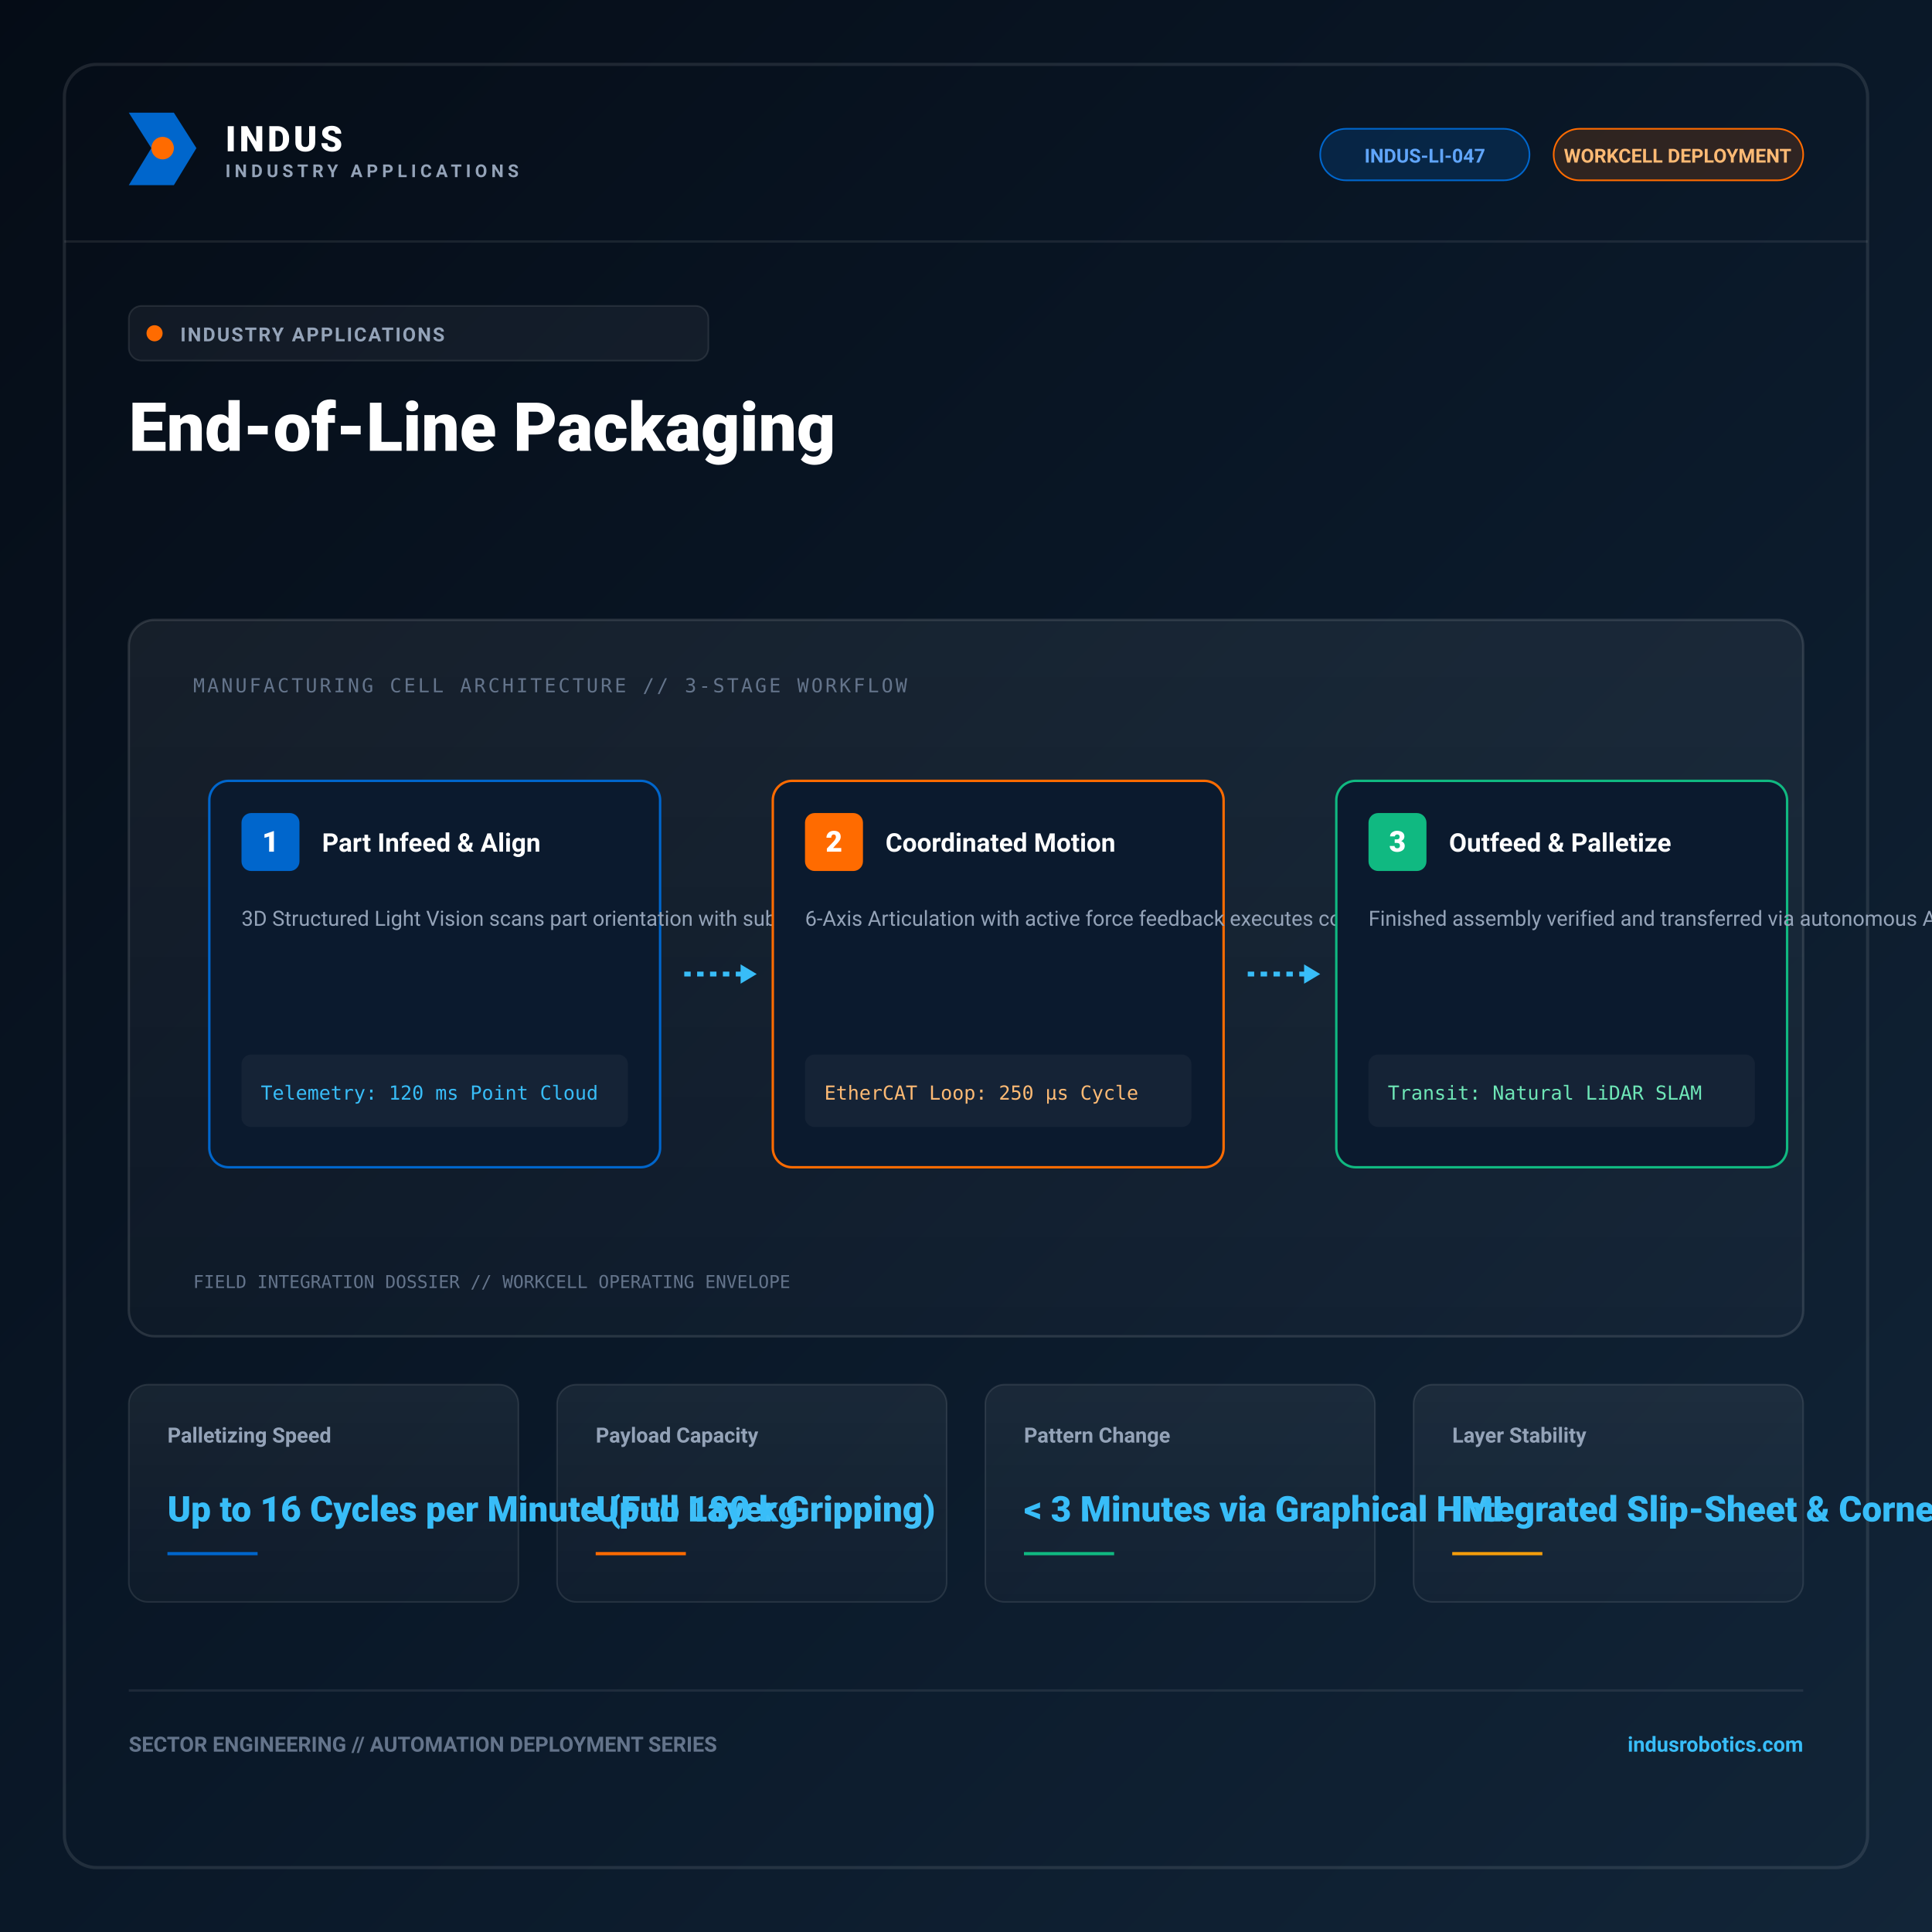
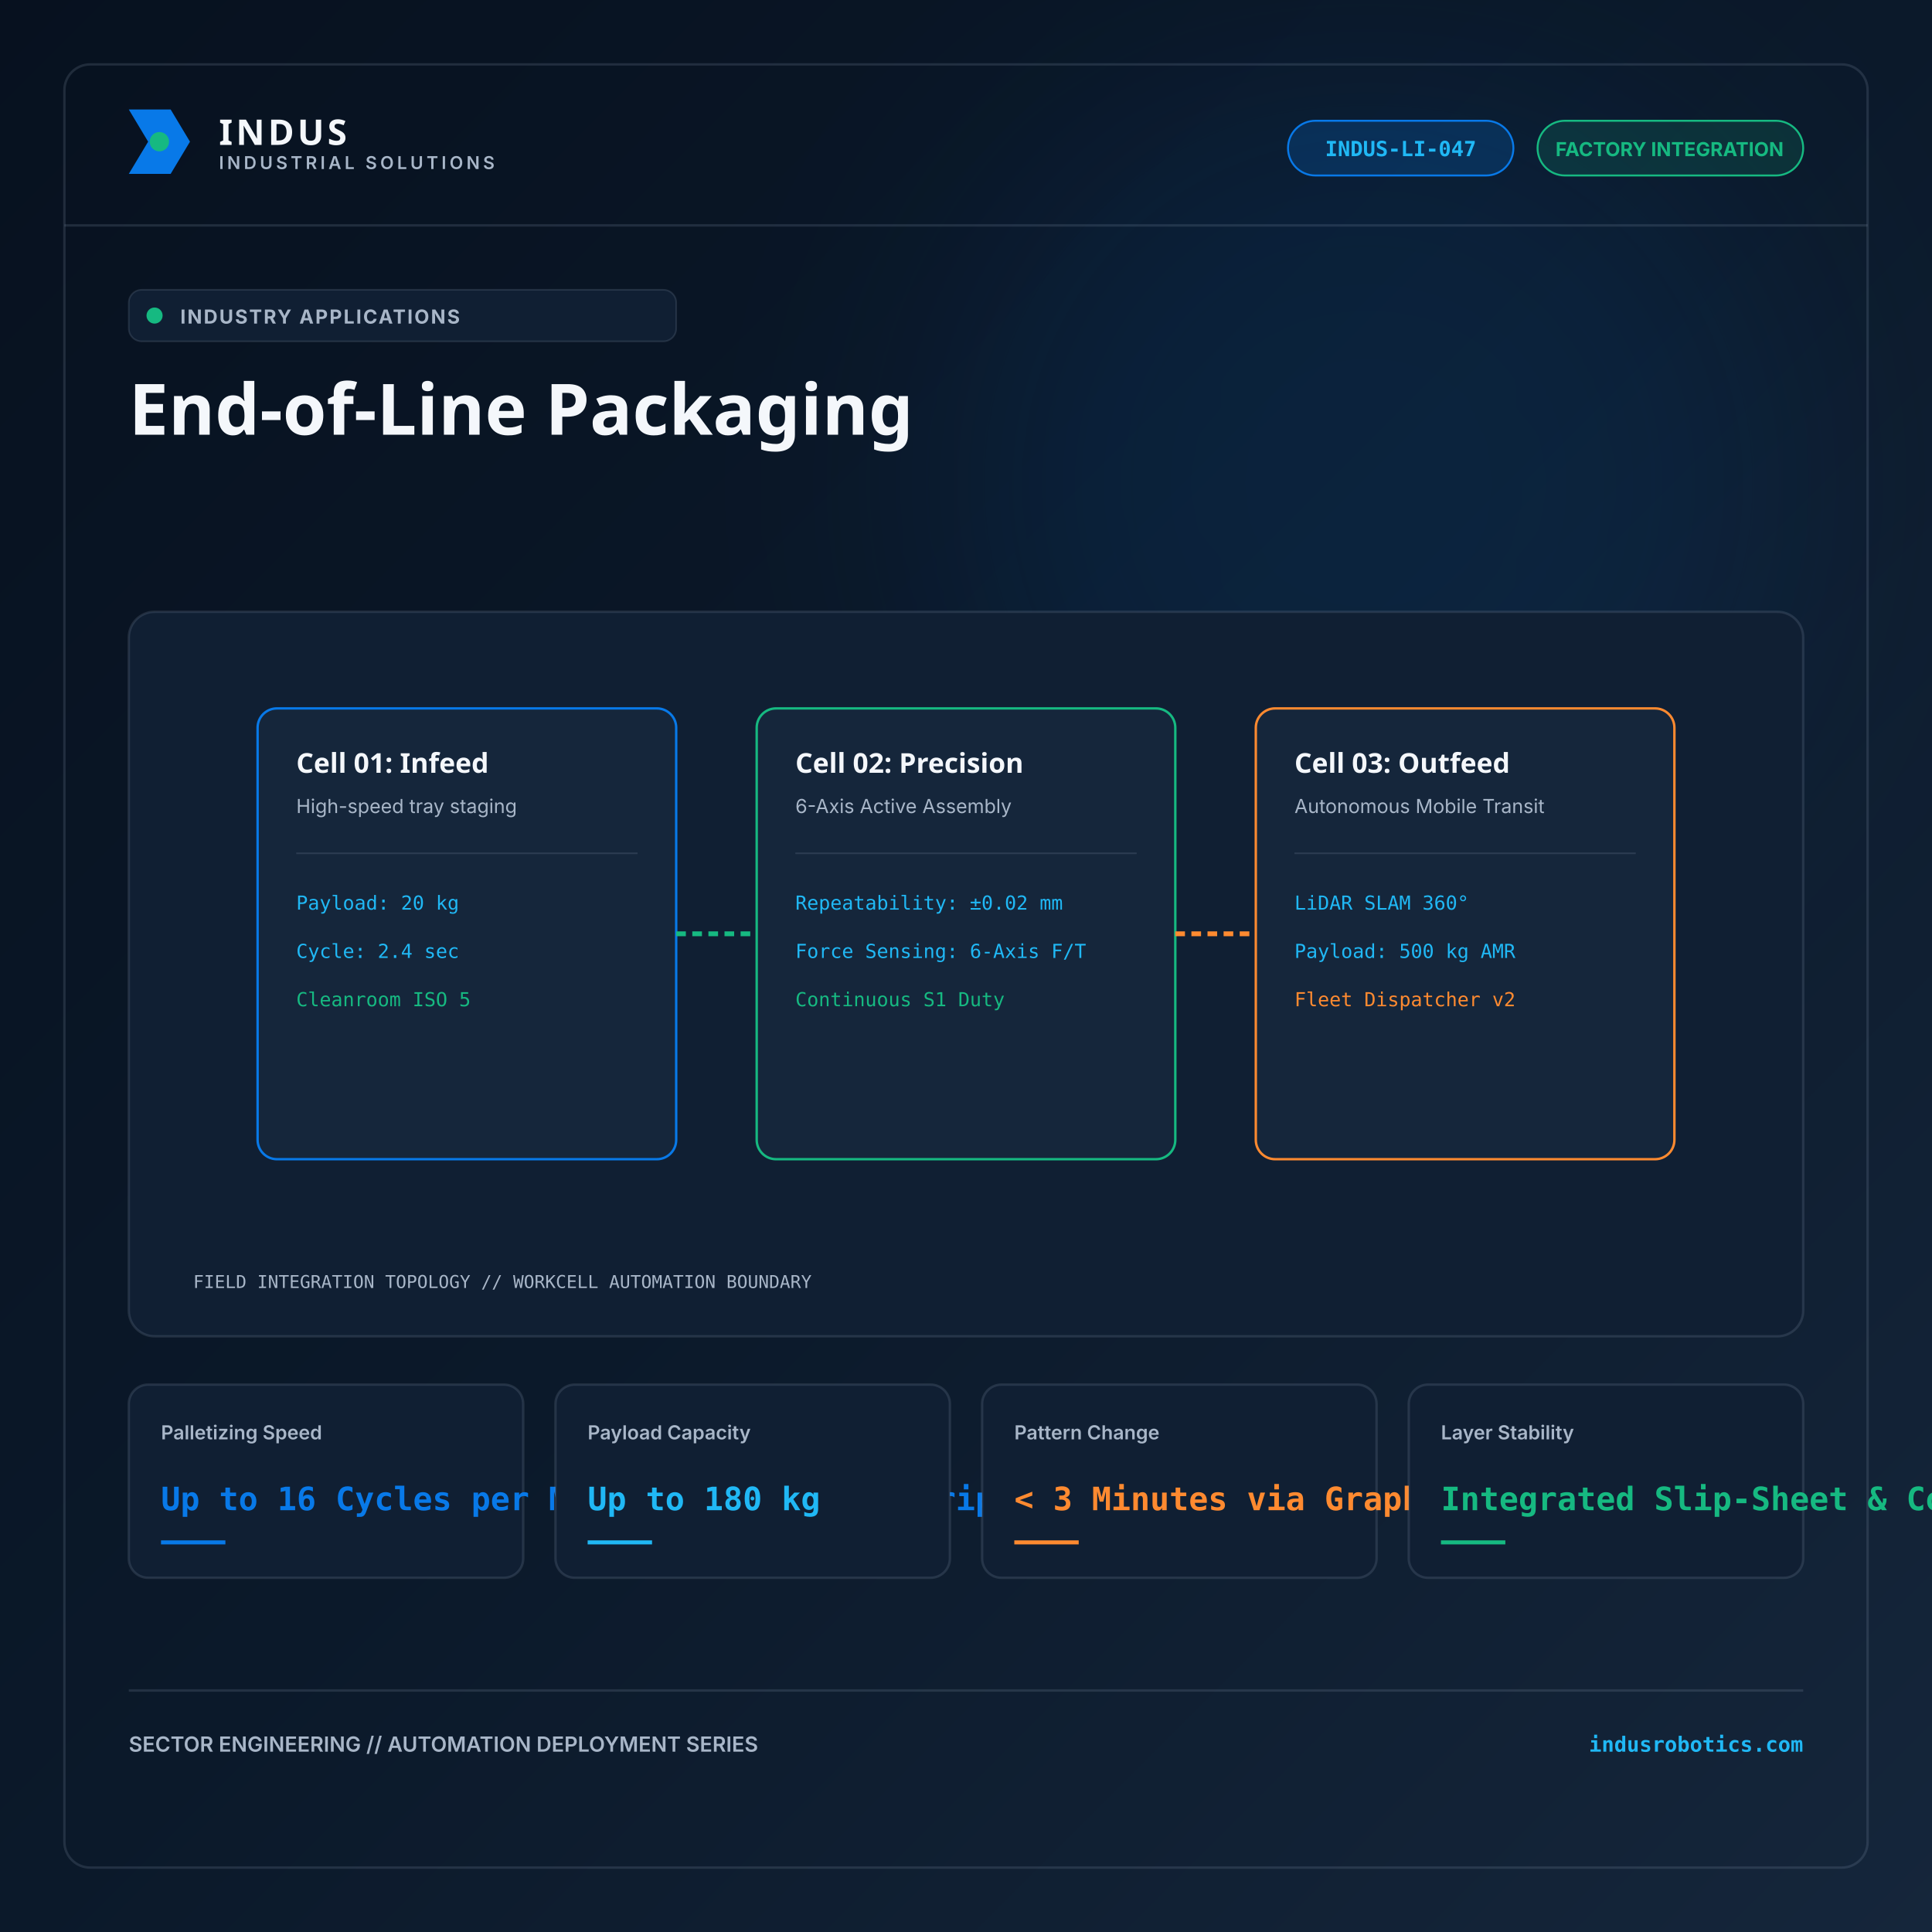
<svg xmlns="http://www.w3.org/2000/svg" viewBox="0 0 1200 1200" width="1200" height="1200">
  <defs>
    <linearGradient id="bgGradC" x1="0%" y1="0%" x2="100%" y2="100%">
-       <stop offset="0%" stop-color="#050C16" />
-       <stop offset="50%" stop-color="#0A1828" />
-       <stop offset="100%" stop-color="#122538" />
-     </linearGradient>
-     <linearGradient id="cardGrad" x1="0%" y1="0%" x2="0%" y2="100%">
-       <stop offset="0%" stop-color="rgba(255,255,255,0.06)" />
-       <stop offset="100%" stop-color="rgba(255,255,255,0.02)" />
+       <stop offset="0%" stop-color="#07111F" />
+       <stop offset="50%" stop-color="#0B192A" />
+       <stop offset="100%" stop-color="#15263B" />
    </linearGradient>
  </defs>
  <rect width="1200" height="1200" fill="url(#bgGradC)" />
-   <rect x="40" y="40" width="1120" height="1120" rx="20" fill="none" stroke="rgba(255,255,255,0.1)" stroke-width="2" />
-   <line x1="40" y1="150" x2="1160" y2="150" stroke="rgba(255,255,255,0.08)" stroke-width="1.5" />
-   <g transform="translate(80, 70)">
-     <polygon points="0,0 28,0 42,22 28,45 0,45 14,22" fill="#0066CC" />
-     <circle cx="21" cy="22" r="7" fill="#FF6B00" />
-     <text x="60" y="24" font-family="-apple-system, BlinkMacSystemFont, 'Segoe UI', Roboto, sans-serif" font-weight="900" font-size="22" fill="#FFFFFF" letter-spacing="2">INDUS</text>
-     <text x="60" y="40" font-family="-apple-system, BlinkMacSystemFont, 'Segoe UI', Roboto, sans-serif" font-weight="600" font-size="11" fill="#94A3B8" letter-spacing="2.5">INDUSTRY APPLICATIONS</text>
+   <circle cx="850" cy="300" r="260" fill="#0879E8" opacity="0.1" filter="blur(80px)" />
+   <rect x="40" y="40" width="1120" height="1120" rx="16" fill="none" stroke="rgba(148, 163, 184, 0.18)" stroke-width="1.5" />
+   <line x1="40" y1="140" x2="1160" y2="140" stroke="rgba(148, 163, 184, 0.18)" stroke-width="1.5" />
+   <g transform="translate(80, 68)">
+     <polygon points="0,0 26,0 38,20 26,40 0,40 12,20" fill="#0879E8" />
+     <circle cx="19" cy="20" r="6" fill="#16B981" />
+     <text x="56" y="22" font-family="'Manrope', sans-serif" font-weight="900" font-size="22" fill="#F4F7FB" letter-spacing="2">INDUS</text>
+     <text x="56" y="37" font-family="'Inter', sans-serif" font-weight="600" font-size="11" fill="#A8B6C8" letter-spacing="2">INDUSTRIAL SOLUTIONS</text>
  </g>
-   <g transform="translate(820, 80)">
-     <rect x="0" y="0" width="130" height="32" rx="16" fill="rgba(0,102,204,0.2)" stroke="#0066CC" stroke-width="1" />
-     <text x="65" y="21" font-family="-apple-system, BlinkMacSystemFont, 'Segoe UI', Roboto, sans-serif" font-weight="700" font-size="12" fill="#60A5FA" text-anchor="middle">INDUS-LI-047</text>
-     <rect x="145" y="0" width="155" height="32" rx="16" fill="rgba(255,107,0,0.15)" stroke="#FF6B00" stroke-width="1" />
-     <text x="222" y="21" font-family="-apple-system, BlinkMacSystemFont, 'Segoe UI', Roboto, sans-serif" font-weight="700" font-size="12" fill="#FDBA74" text-anchor="middle">WORKCELL DEPLOYMENT</text>
+   <g transform="translate(800, 75)">
+     <rect x="0" y="0" width="140" height="34" rx="17" fill="rgba(8, 121, 232, 0.2)" stroke="#0879E8" stroke-width="1.2" />
+     <text x="70" y="22" font-family="'JetBrains Mono', monospace" font-weight="700" font-size="13" fill="#20B8F5" text-anchor="middle">INDUS-LI-047</text>
+     <rect x="155" y="0" width="165" height="34" rx="17" fill="rgba(22, 185, 129, 0.15)" stroke="#16B981" stroke-width="1.2" />
+     <text x="237" y="22" font-family="'Inter', sans-serif" font-weight="700" font-size="12" fill="#16B981" text-anchor="middle">FACTORY INTEGRATION</text>
  </g>
-   <g transform="translate(80, 190)">
-     <rect x="0" y="0" width="360" height="34" rx="8" fill="rgba(255,255,255,0.05)" stroke="rgba(255,255,255,0.1)" stroke-width="1" />
-     <circle cx="16" cy="17" r="5" fill="#FF6B00" />
-     <text x="32" y="22" font-family="-apple-system, BlinkMacSystemFont, 'Segoe UI', Roboto, sans-serif" font-weight="700" font-size="12" fill="#94A3B8" letter-spacing="1">INDUSTRY APPLICATIONS</text>
+   <g transform="translate(80, 180)">
+     <rect x="0" y="0" width="340" height="32" rx="8" fill="#101F33" stroke="rgba(148, 163, 184, 0.18)" stroke-width="1" />
+     <circle cx="16" cy="16" r="5" fill="#16B981" />
+     <text x="32" y="21" font-family="'Inter', sans-serif" font-weight="700" font-size="12" fill="#A8B6C8" letter-spacing="1">INDUSTRY APPLICATIONS</text>
  </g>
-   <text x="80" y="280" font-family="-apple-system, BlinkMacSystemFont, 'Segoe UI', Roboto, sans-serif" font-weight="800" font-size="42" fill="#FFFFFF">
+   <text x="80" y="270" font-family="'Manrope', sans-serif" font-weight="900" font-size="44" fill="#F4F7FB">
    <tspan x="80" dy="0">End-of-Line Packaging</tspan>
-     <tspan x="80" dy="50" fill="#38BDF8" />
+     <tspan x="80" dy="54" fill="#16B981" />
  </text>
-   <g transform="translate(80, 385)">
-     <rect width="1040" height="445" rx="16" fill="url(#cardGrad)" stroke="rgba(255,255,255,0.12)" stroke-width="1.5" />
-     <text x="40" y="45" font-family="monospace" font-size="12" fill="#64748B" letter-spacing="1.5">MANUFACTURING CELL ARCHITECTURE // 3-STAGE WORKFLOW</text>
-     <g transform="translate(50, 100)">
-       <g transform="translate(0, 0)">
-         <rect width="280" height="240" rx="12" fill="#0B1A2E" stroke="#0066CC" stroke-width="1.5" />
-         <rect x="20" y="20" width="36" height="36" rx="6" fill="#0066CC" />
-         <text x="38" y="44" font-family="-apple-system, BlinkMacSystemFont, 'Segoe UI', Roboto, sans-serif" font-weight="900" font-size="18" fill="#FFFFFF" text-anchor="middle">1</text>
-         <text x="70" y="44" font-family="-apple-system, BlinkMacSystemFont, 'Segoe UI', Roboto, sans-serif" font-weight="700" font-size="16" fill="#FFFFFF">Part Infeed &amp; Align</text>
-         <text x="20" y="90" font-family="-apple-system, BlinkMacSystemFont, 'Segoe UI', Roboto, sans-serif" font-size="13" fill="#94A3B8">3D Structured Light Vision scans part orientation with sub-millimeter precision.</text>
-         <rect x="20" y="170" width="240" height="45" rx="6" fill="rgba(255,255,255,0.04)" />
-         <text x="32" y="198" font-family="monospace" font-size="12" fill="#38BDF8">Telemetry: 120 ms Point Cloud</text>
-       </g>
-       <path d="M 295 120 L 335 120" stroke="#38BDF8" stroke-width="3" stroke-dasharray="4 4" />
-       <polygon points="340,120 330,114 330,126" fill="#38BDF8" />
-       <g transform="translate(350, 0)">
-         <rect width="280" height="240" rx="12" fill="#0B1A2E" stroke="#FF6B00" stroke-width="1.5" />
-         <rect x="20" y="20" width="36" height="36" rx="6" fill="#FF6B00" />
-         <text x="38" y="44" font-family="-apple-system, BlinkMacSystemFont, 'Segoe UI', Roboto, sans-serif" font-weight="900" font-size="18" fill="#FFFFFF" text-anchor="middle">2</text>
-         <text x="70" y="44" font-family="-apple-system, BlinkMacSystemFont, 'Segoe UI', Roboto, sans-serif" font-weight="700" font-size="16" fill="#FFFFFF">Coordinated Motion</text>
-         <text x="20" y="90" font-family="-apple-system, BlinkMacSystemFont, 'Segoe UI', Roboto, sans-serif" font-size="13" fill="#94A3B8">6-Axis Articulation with active force feedback executes contouring.</text>
-         <rect x="20" y="170" width="240" height="45" rx="6" fill="rgba(255,255,255,0.04)" />
-         <text x="32" y="198" font-family="monospace" font-size="12" fill="#FDBA74">EtherCAT Loop: 250 µs Cycle</text>
-       </g>
-       <path d="M 645 120 L 685 120" stroke="#38BDF8" stroke-width="3" stroke-dasharray="4 4" />
-       <polygon points="690,120 680,114 680,126" fill="#38BDF8" />
-       <g transform="translate(700, 0)">
-         <rect width="280" height="240" rx="12" fill="#0B1A2E" stroke="#10B981" stroke-width="1.5" />
-         <rect x="20" y="20" width="36" height="36" rx="6" fill="#10B981" />
-         <text x="38" y="44" font-family="-apple-system, BlinkMacSystemFont, 'Segoe UI', Roboto, sans-serif" font-weight="900" font-size="18" fill="#FFFFFF" text-anchor="middle">3</text>
-         <text x="70" y="44" font-family="-apple-system, BlinkMacSystemFont, 'Segoe UI', Roboto, sans-serif" font-weight="700" font-size="16" fill="#FFFFFF">Outfeed &amp; Palletize</text>
-         <text x="20" y="90" font-family="-apple-system, BlinkMacSystemFont, 'Segoe UI', Roboto, sans-serif" font-size="13" fill="#94A3B8">Finished assembly verified and transferred via autonomous AMR fleet.</text>
-         <rect x="20" y="170" width="240" height="45" rx="6" fill="rgba(255,255,255,0.04)" />
-         <text x="32" y="198" font-family="monospace" font-size="12" fill="#6EE7B7">Transit: Natural LiDAR SLAM</text>
-       </g>
+   <g transform="translate(80, 380)">
+     <rect width="1040" height="450" rx="16" fill="#101F33" stroke="rgba(148, 163, 184, 0.18)" stroke-width="1.5" />
+     <g transform="translate(80, 60)">
+       <rect width="260" height="280" rx="12" fill="#15263B" stroke="#0879E8" stroke-width="1.5" />
+       <text x="24" y="40" font-family="'Manrope', sans-serif" font-size="17" font-weight="800" fill="#F4F7FB">Cell 01: Infeed</text>
+       <text x="24" y="65" font-family="'Inter', sans-serif" font-size="12" fill="#A8B6C8">High-speed tray staging</text>
+       <line x1="24" y1="90" x2="236" y2="90" stroke="rgba(148, 163, 184, 0.18)" stroke-width="1" />
+       <text x="24" y="125" font-family="'JetBrains Mono', monospace" font-size="12" fill="#20B8F5">Payload: 20 kg</text>
+       <text x="24" y="155" font-family="'JetBrains Mono', monospace" font-size="12" fill="#20B8F5">Cycle: 2.4 sec</text>
+       <text x="24" y="185" font-family="'JetBrains Mono', monospace" font-size="12" fill="#16B981">Cleanroom ISO 5</text>
    </g>
-     <text x="40" y="415" font-family="monospace" font-size="11" fill="#64748B">FIELD INTEGRATION DOSSIER // WORKCELL OPERATING ENVELOPE</text>
+     <line x1="340" y1="200" x2="390" y2="200" stroke="#16B981" stroke-width="3" stroke-dasharray="6 4" />
+     <g transform="translate(390, 60)">
+       <rect width="260" height="280" rx="12" fill="#15263B" stroke="#16B981" stroke-width="1.5" />
+       <text x="24" y="40" font-family="'Manrope', sans-serif" font-size="17" font-weight="800" fill="#F4F7FB">Cell 02: Precision</text>
+       <text x="24" y="65" font-family="'Inter', sans-serif" font-size="12" fill="#A8B6C8">6-Axis Active Assembly</text>
+       <line x1="24" y1="90" x2="236" y2="90" stroke="rgba(148, 163, 184, 0.18)" stroke-width="1" />
+       <text x="24" y="125" font-family="'JetBrains Mono', monospace" font-size="12" fill="#20B8F5">Repeatability: ±0.02 mm</text>
+       <text x="24" y="155" font-family="'JetBrains Mono', monospace" font-size="12" fill="#20B8F5">Force Sensing: 6-Axis F/T</text>
+       <text x="24" y="185" font-family="'JetBrains Mono', monospace" font-size="12" fill="#16B981">Continuous S1 Duty</text>
+     </g>
+     <line x1="650" y1="200" x2="700" y2="200" stroke="#FF8A30" stroke-width="3" stroke-dasharray="6 4" />
+     <g transform="translate(700, 60)">
+       <rect width="260" height="280" rx="12" fill="#15263B" stroke="#FF8A30" stroke-width="1.5" />
+       <text x="24" y="40" font-family="'Manrope', sans-serif" font-size="17" font-weight="800" fill="#F4F7FB">Cell 03: Outfeed</text>
+       <text x="24" y="65" font-family="'Inter', sans-serif" font-size="12" fill="#A8B6C8">Autonomous Mobile Transit</text>
+       <line x1="24" y1="90" x2="236" y2="90" stroke="rgba(148, 163, 184, 0.18)" stroke-width="1" />
+       <text x="24" y="125" font-family="'JetBrains Mono', monospace" font-size="12" fill="#20B8F5">LiDAR SLAM 360°</text>
+       <text x="24" y="155" font-family="'JetBrains Mono', monospace" font-size="12" fill="#20B8F5">Payload: 500 kg AMR</text>
+       <text x="24" y="185" font-family="'JetBrains Mono', monospace" font-size="12" fill="#FF8A30">Fleet Dispatcher v2</text>
+     </g>
+     <text x="40" y="420" font-family="'JetBrains Mono', monospace" font-size="11" fill="#A8B6C8">FIELD INTEGRATION TOPOLOGY // WORKCELL AUTOMATION BOUNDARY</text>
  </g>
  <g transform="translate(80, 860)">
    <g transform="translate(0, 0)">
-       <rect width="242" height="135" rx="12" fill="url(#cardGrad)" stroke="rgba(255,255,255,0.1)" stroke-width="1" />
-       <text x="24" y="36" font-family="-apple-system, BlinkMacSystemFont, 'Segoe UI', Roboto, sans-serif" font-size="13" fill="#94A3B8" font-weight="600">Palletizing Speed</text>
-       <text x="24" y="85" font-family="-apple-system, BlinkMacSystemFont, 'Segoe UI', Roboto, sans-serif" font-size="22" fill="#38BDF8" font-weight="800">Up to 16 Cycles per Minute (Full Layer Gripping)</text>
-       <line x1="24" y1="105" x2="80" y2="105" stroke="#0066CC" stroke-width="2" />
+       <rect width="245" height="120" rx="12" fill="#101F33" stroke="rgba(148, 163, 184, 0.18)" stroke-width="1.5" />
+       <text x="20" y="34" font-family="'Inter', sans-serif" font-size="12" fill="#A8B6C8" font-weight="600">Palletizing Speed</text>
+       <text x="20" y="78" font-family="'JetBrains Mono', monospace" font-size="20" fill="#0879E8" font-weight="700">Up to 16 Cycles per Minute (Full Layer Gripping)</text>
+       <line x1="20" y1="98" x2="60" y2="98" stroke="#0879E8" stroke-width="2.5" />
    </g>
-     <g transform="translate(266, 0)">
-       <rect width="242" height="135" rx="12" fill="url(#cardGrad)" stroke="rgba(255,255,255,0.1)" stroke-width="1" />
-       <text x="24" y="36" font-family="-apple-system, BlinkMacSystemFont, 'Segoe UI', Roboto, sans-serif" font-size="13" fill="#94A3B8" font-weight="600">Payload Capacity</text>
-       <text x="24" y="85" font-family="-apple-system, BlinkMacSystemFont, 'Segoe UI', Roboto, sans-serif" font-size="22" fill="#38BDF8" font-weight="800">Up to 180 kg</text>
-       <line x1="24" y1="105" x2="80" y2="105" stroke="#FF6B00" stroke-width="2" />
+     <g transform="translate(265, 0)">
+       <rect width="245" height="120" rx="12" fill="#101F33" stroke="rgba(148, 163, 184, 0.18)" stroke-width="1.5" />
+       <text x="20" y="34" font-family="'Inter', sans-serif" font-size="12" fill="#A8B6C8" font-weight="600">Payload Capacity</text>
+       <text x="20" y="78" font-family="'JetBrains Mono', monospace" font-size="20" fill="#20B8F5" font-weight="700">Up to 180 kg</text>
+       <line x1="20" y1="98" x2="60" y2="98" stroke="#20B8F5" stroke-width="2.5" />
    </g>
-     <g transform="translate(532, 0)">
-       <rect width="242" height="135" rx="12" fill="url(#cardGrad)" stroke="rgba(255,255,255,0.1)" stroke-width="1" />
-       <text x="24" y="36" font-family="-apple-system, BlinkMacSystemFont, 'Segoe UI', Roboto, sans-serif" font-size="13" fill="#94A3B8" font-weight="600">Pattern Change</text>
-       <text x="24" y="85" font-family="-apple-system, BlinkMacSystemFont, 'Segoe UI', Roboto, sans-serif" font-size="22" fill="#38BDF8" font-weight="800">&lt; 3 Minutes via Graphical HMI</text>
-       <line x1="24" y1="105" x2="80" y2="105" stroke="#10B981" stroke-width="2" />
+     <g transform="translate(530, 0)">
+       <rect width="245" height="120" rx="12" fill="#101F33" stroke="rgba(148, 163, 184, 0.18)" stroke-width="1.5" />
+       <text x="20" y="34" font-family="'Inter', sans-serif" font-size="12" fill="#A8B6C8" font-weight="600">Pattern Change</text>
+       <text x="20" y="78" font-family="'JetBrains Mono', monospace" font-size="20" fill="#FF8A30" font-weight="700">&lt; 3 Minutes via Graphical HMI</text>
+       <line x1="20" y1="98" x2="60" y2="98" stroke="#FF8A30" stroke-width="2.5" />
    </g>
-     <g transform="translate(798, 0)">
-       <rect width="242" height="135" rx="12" fill="url(#cardGrad)" stroke="rgba(255,255,255,0.1)" stroke-width="1" />
-       <text x="24" y="36" font-family="-apple-system, BlinkMacSystemFont, 'Segoe UI', Roboto, sans-serif" font-size="13" fill="#94A3B8" font-weight="600">Layer Stability</text>
-       <text x="24" y="85" font-family="-apple-system, BlinkMacSystemFont, 'Segoe UI', Roboto, sans-serif" font-size="22" fill="#38BDF8" font-weight="800">Integrated Slip-Sheet &amp; Corner Post Handling</text>
-       <line x1="24" y1="105" x2="80" y2="105" stroke="#F59E0B" stroke-width="2" />
+     <g transform="translate(795, 0)">
+       <rect width="245" height="120" rx="12" fill="#101F33" stroke="rgba(148, 163, 184, 0.18)" stroke-width="1.5" />
+       <text x="20" y="34" font-family="'Inter', sans-serif" font-size="12" fill="#A8B6C8" font-weight="600">Layer Stability</text>
+       <text x="20" y="78" font-family="'JetBrains Mono', monospace" font-size="20" fill="#16B981" font-weight="700">Integrated Slip-Sheet &amp; Corner Post Handling</text>
+       <line x1="20" y1="98" x2="60" y2="98" stroke="#16B981" stroke-width="2.5" />
    </g>
  </g>
  <g transform="translate(80, 1050)">
-     <line x1="0" y1="0" x2="1040" y2="0" stroke="rgba(255,255,255,0.08)" stroke-width="1.5" />
-     <text x="0" y="38" font-family="-apple-system, BlinkMacSystemFont, 'Segoe UI', Roboto, sans-serif" font-size="13" fill="#64748B" font-weight="600">SECTOR ENGINEERING // AUTOMATION DEPLOYMENT SERIES</text>
-     <text x="1040" y="38" font-family="-apple-system, BlinkMacSystemFont, 'Segoe UI', Roboto, sans-serif" font-size="13" fill="#38BDF8" font-weight="700" text-anchor="end">indusrobotics.com</text>
+     <line x1="0" y1="0" x2="1040" y2="0" stroke="rgba(148, 163, 184, 0.18)" stroke-width="1.5" />
+     <text x="0" y="38" font-family="'Inter', sans-serif" font-size="13" fill="#A8B6C8" font-weight="600">SECTOR ENGINEERING // AUTOMATION DEPLOYMENT SERIES</text>
+     <text x="1040" y="38" font-family="'JetBrains Mono', monospace" font-size="13" fill="#20B8F5" font-weight="700" text-anchor="end">indusrobotics.com</text>
  </g>
</svg>
